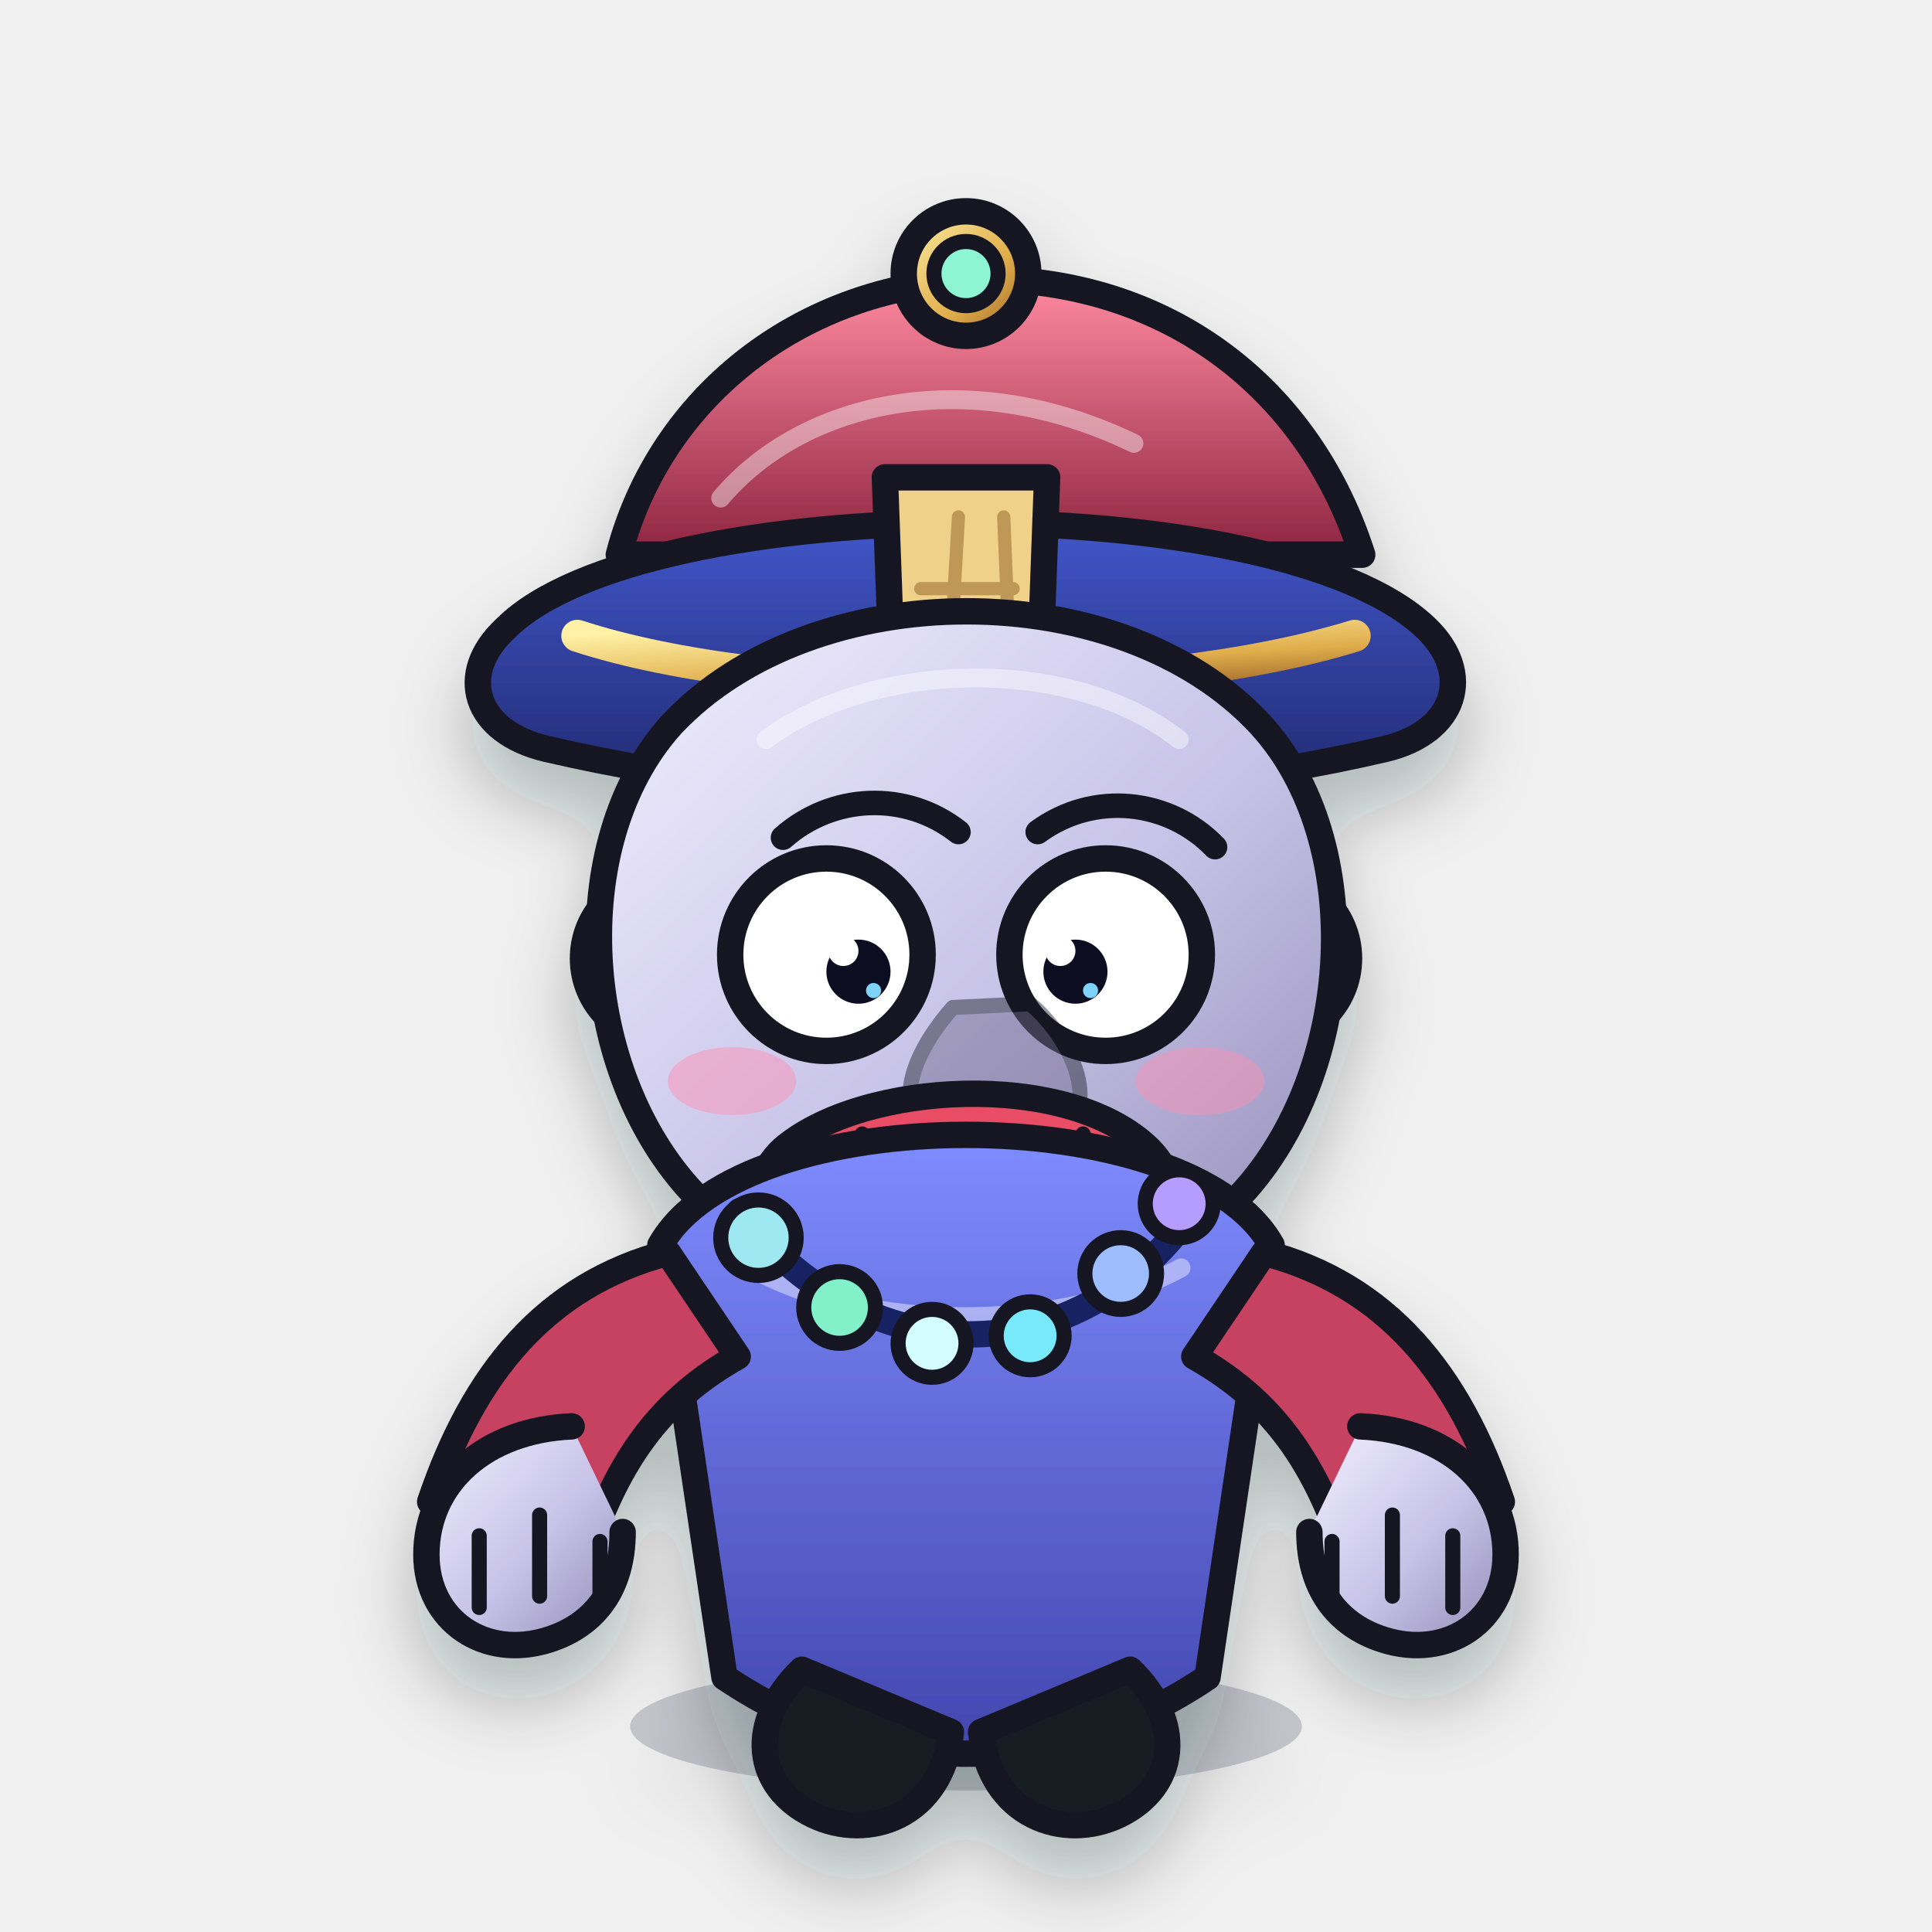
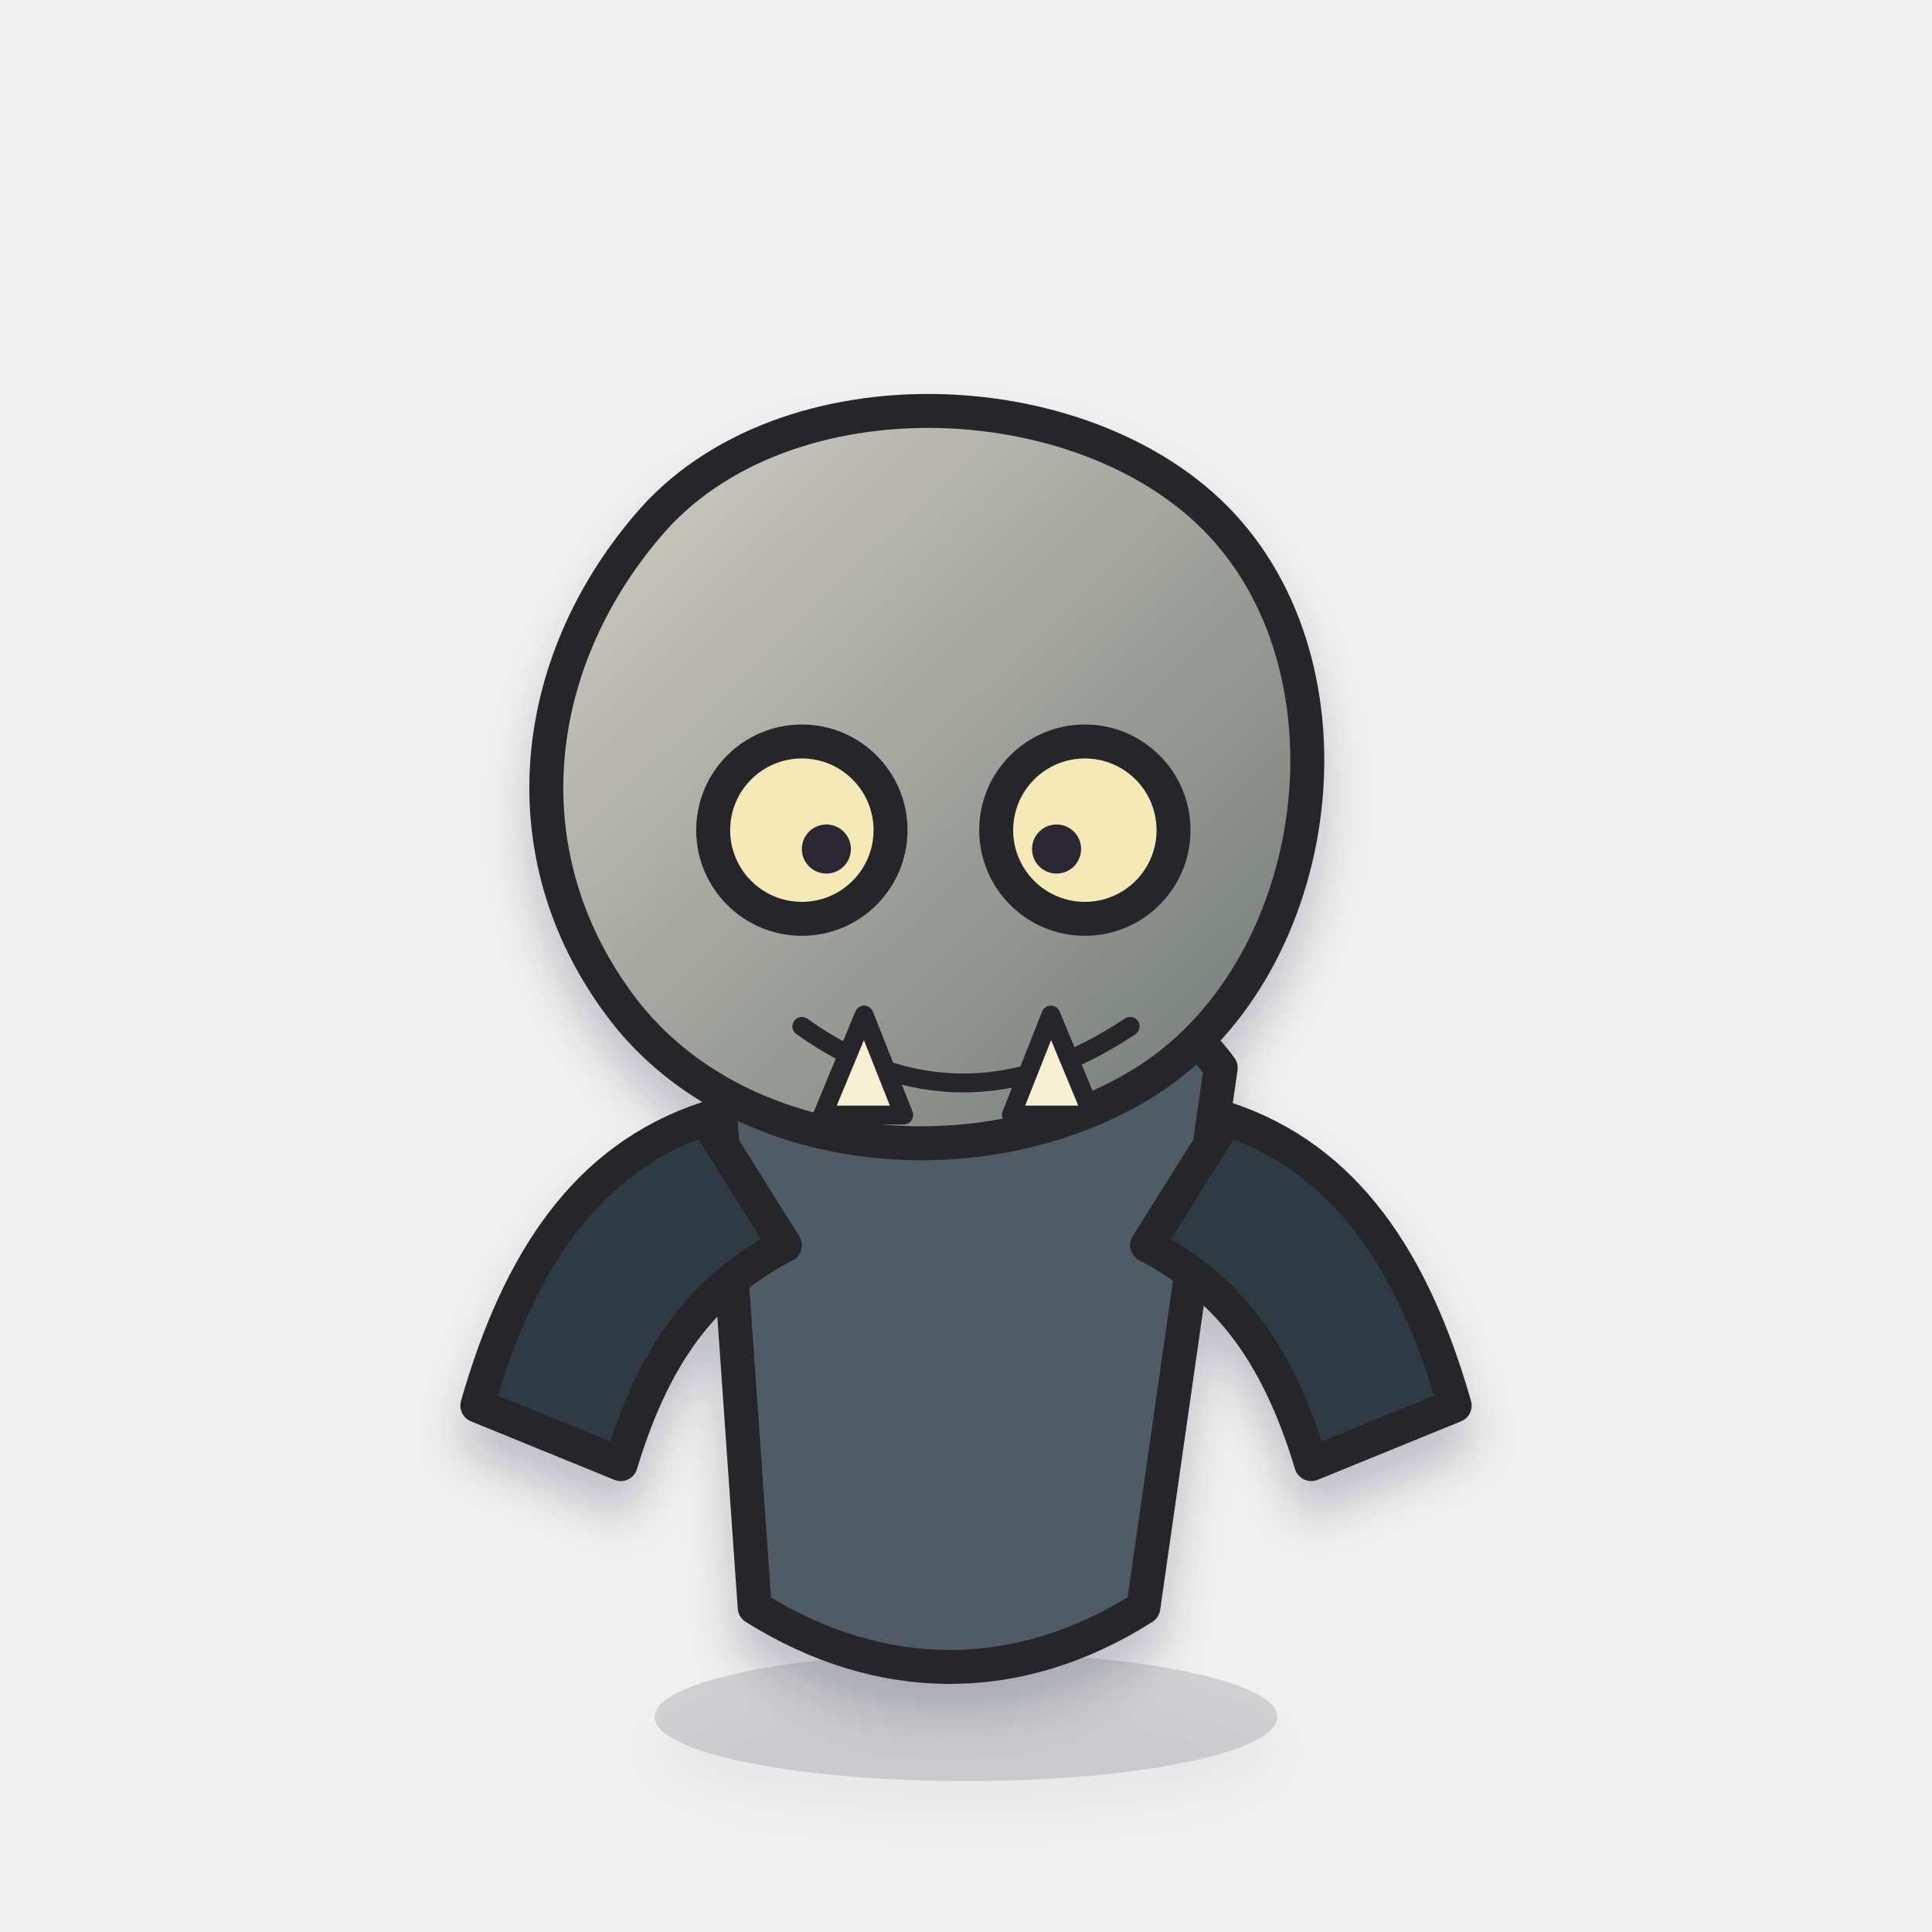
- <svg xmlns="http://www.w3.org/2000/svg" viewBox="0 0 1024 1024" role="img" aria-label="普通僵屍" class="chibi-no-bg premium-detail">
+ <svg xmlns="http://www.w3.org/2000/svg" viewBox="0 0 1024 1024" role="img" aria-label="normal" class="storybook-card-style v5-no-bg premium-detail">
  <defs>
-     <linearGradient id="skin" x1="0" y1="0" x2="1" y2="1">
-       <stop offset="0" stop-color="#f2f0ff" />
-       <stop offset=".55" stop-color="#c8c3e8" />
-       <stop offset="1" stop-color="#928bb6" />
+     <linearGradient id="gGreen" x1="0" y1="0" x2="1" y2="1">
+       <stop offset="0" stop-color="#c9e96b" />
+       <stop offset=".55" stop-color="#71b94d" />
+       <stop offset="1" stop-color="#2f6f38" />
    </linearGradient>
-     <linearGradient id="leaf" x1="0" y1="0" x2="1" y2="1">
-       <stop offset="0" stop-color="#d9f99d" />
-       <stop offset=".5" stop-color="#4ade80" />
-       <stop offset="1" stop-color="#15803d" />
+     <linearGradient id="gDarkGreen" x1="0" y1="0" x2="1" y2="1">
+       <stop offset="0" stop-color="#4a9b5a" />
+       <stop offset="1" stop-color="#1e4e32" />
    </linearGradient>
-     <linearGradient id="gold" x1="0" y1="0" x2="1" y2="1">
-       <stop offset="0" stop-color="#fff1a6" />
-       <stop offset=".6" stop-color="#e0ad4b" />
-       <stop offset="1" stop-color="#9a6227" />
+     <linearGradient id="gYellow" x1="0" y1="0" x2="1" y2="1">
+       <stop offset="0" stop-color="#fff08b" />
+       <stop offset="1" stop-color="#d6a43b" />
    </linearGradient>
-     <linearGradient id="robe" x1="0" y1="0" x2="0" y2="1">
-       <stop offset="0" stop-color="#7f8cff" />
-       <stop offset="1" stop-color="#4246ae" />
+     <linearGradient id="gBrown" x1="0" y1="0" x2="1" y2="1">
+       <stop offset="0" stop-color="#c78b54" />
+       <stop offset="1" stop-color="#6f4028" />
    </linearGradient>
-     <linearGradient id="red" x1="0" y1="0" x2="0" y2="1">
-       <stop offset="0" stop-color="#ff8aa0" />
-       <stop offset="1" stop-color="#8e2440" />
+     <linearGradient id="gRed" x1="0" y1="0" x2="1" y2="1">
+       <stop offset="0" stop-color="#ffcf4c" />
+       <stop offset=".45" stop-color="#df4a42" />
+       <stop offset="1" stop-color="#7a2730" />
    </linearGradient>
-     <linearGradient id="blue" x1="0" y1="0" x2="0" y2="1">
-       <stop offset="0" stop-color="#4156c9" />
-       <stop offset="1" stop-color="#202970" />
+     <linearGradient id="gZombie" x1="0" y1="0" x2="1" y2="1">
+       <stop offset="0" stop-color="#d4d0c6" />
+       <stop offset="1" stop-color="#6e7773" />
+     </linearGradient>
+     <linearGradient id="gCone" x1="0" y1="0" x2="0" y2="1">
+       <stop offset="0" stop-color="#ffc46a" />
+       <stop offset=".55" stop-color="#f36b21" />
+       <stop offset="1" stop-color="#9d3718" />
+     </linearGradient>
+     <linearGradient id="gMetal" x1="0" y1="0" x2="1" y2="1">
+       <stop offset="0" stop-color="#f1f5f9" />
+       <stop offset=".52" stop-color="#7d8997" />
+       <stop offset="1" stop-color="#2f3742" />
    </linearGradient>
    <filter id="shadow" x="-40%" y="-40%" width="180%" height="180%">
-       <feDropShadow dx="0" dy="24" stdDeviation="18" flood-color="#111827" flood-opacity=".25" />
+       <feDropShadow dx="0" dy="18" stdDeviation="12" flood-color="#111827" flood-opacity=".2" />
    </filter>
-     <filter id="glow" x="-80%" y="-80%" width="260%" height="260%">
-       <feGaussianBlur stdDeviation="10" result="b" />
-       <feMerge>
-         <feMergeNode in="b" />
-         <feMergeNode in="SourceGraphic" />
-       </feMerge>
-     </filter>
-     <style>.line{stroke:#171922;stroke-width:14;stroke-linecap:round;stroke-linejoin:round}.thin{stroke:#171922;stroke-width:8;stroke-linecap:round;stroke-linejoin:round}.soft{stroke:#fff;stroke-width:10;stroke-linecap:round;opacity:.42}.float{animation:bob 1.8s ease-in-out infinite alternate;transform-origin:512px 675px}.run{animation:run .72s ease-in-out infinite alternate;transform-origin:512px 700px}.blink{animation:blink 3.4s infinite;transform-origin:center}.shine{animation:shine 1.5s ease-in-out infinite alternate}.cheek{fill:#ff8fb1;opacity:.48}@keyframes bob{from{transform:translateY(7px)}to{transform:translateY(-8px)}}@keyframes run{from{transform:translateY(6px) rotate(-2deg)}to{transform:translateY(-7px) rotate(2deg)}}@keyframes blink{0%,92%,100%{transform:scaleY(1)}95%{transform:scaleY(.12)}}@keyframes shine{from{opacity:.45}to{opacity:1}}</style>
+     <style>.line{stroke:#27252a;stroke-width:18;stroke-linecap:round;stroke-linejoin:round}.thin{stroke:#27252a;stroke-width:10;stroke-linecap:round;stroke-linejoin:round}.soft{stroke:#fff7e8;stroke-width:12;stroke-linecap:round;opacity:.38}.bob{animation:bob 2s ease-in-out infinite alternate;transform-origin:512px 780px}.run{animation:run 1.25s ease-in-out infinite alternate;transform-origin:512px 780px}.blink{animation:blink 3.5s infinite;transform-origin:center}@keyframes bob{from{transform:translateY(7px)}to{transform:translateY(-7px)}}@keyframes run{from{transform:translate(-6px,5px) rotate(-3deg)}to{transform:translate(7px,-6px) rotate(3deg)}}@keyframes blink{0%,92%,100%{transform:scaleY(1)}95%{transform:scaleY(.12)}} </style>
  </defs>
-   <g class="run" filter="url(#shadow)">
-     <ellipse cx="512" cy="915" rx="178" ry="34" fill="#0f172a" opacity=".18" />
-     <path class="line" fill="url(#red)" d="M328 294c24-92 112-154 216-145 84 8 151 61 178 145z" />
-     <path class="soft" fill="none" d="M382 264c43-51 130-72 219-29" />
-     <path class="line" fill="url(#blue)" d="M268 333c73-73 409-76 488 0 25 24 16 55-22 64-142 33-302 33-444 0-39-9-48-40-22-64z" />
-     <path fill="none" stroke="url(#gold)" stroke-width="17" stroke-linecap="round" d="M306 337c104 34 302 34 412 0" />
-     <circle class="line" cx="512" cy="145" r="33" fill="url(#gold)" />
-     <circle class="thin" cx="512" cy="145" r="17" fill="#8df5d2" />
-     <path class="line" fill="#efd18a" d="M469 253h86l-7 191c-1 24-15 39-36 39s-35-15-36-39z" />
-     <path d="M488 312h49M490 365h45M508 274l-10 172M532 274l7 169" stroke="#976a31" stroke-width="7" stroke-linecap="round" opacity=".55" />
-     <circle class="line" cx="352" cy="508" r="43" fill="url(#skin)" />
-     <circle class="line" cx="672" cy="508" r="43" fill="url(#skin)" />
-     <path class="line" fill="url(#skin)" d="M356 384c75-80 238-80 312 0 57 62 50 184-10 249-68 74-220 74-290 0-61-64-69-186-12-249z" />
-     <path class="soft" fill="none" d="M406 392c56-42 162-45 219 0" />
-     <path d="M415 444c26-23 65-25 93-3M550 441c30-22 70-17 94 8" fill="none" stroke="#151922" stroke-width="13" stroke-linecap="round" />
-     <g class="blink">
-       <circle class="line" cx="438" cy="506" r="51" fill="#fff" />
-       <circle class="line" cx="586" cy="506" r="51" fill="#fff" />
-       <circle cx="455" cy="515" r="17" fill="#0b1020" />
-       <circle cx="570" cy="515" r="17" fill="#0b1020" />
-       <circle cx="447" cy="504" r="8" fill="#fff" />
-       <circle cx="562" cy="504" r="8" fill="#fff" />
-       <circle cx="463" cy="525" r="4" fill="#7dd3fc" />
-       <circle cx="578" cy="525" r="4" fill="#7dd3fc" />
-     </g>
-     <ellipse class="cheek" cx="388" cy="573" rx="34" ry="18" />
-     <ellipse class="cheek" cx="636" cy="573" rx="34" ry="18" />
-     <path class="thin" fill="#6f668c" opacity=".45" d="M505 534c-16 18-35 50-12 68 18 15 53 15 70 0 22-20 1-55-17-70z" />
-     <path class="line" fill="#e94d66" d="M415 609c42-36 151-42 194 0 24 24 15 65-20 82-44 22-110 21-153-1-35-18-45-59-21-81z" />
-     <path class="thin" fill="#fffaf0" d="M457 601l25 55h-50zM574 601l-25 55h50z" />
-     <path d="M466 674q47-16 92 0" fill="none" stroke="#a82740" stroke-width="7" stroke-linecap="round" />
-     <path class="line" fill="url(#robe)" d="M350 660c44-78 280-78 324 0l-34 229c-80 54-176 54-256 0z" />
-     <path class="soft" fill="none" d="M398 672c63 35 165 34 228 0" />
-     <path d="M392 642c65 86 178 88 240 0" fill="none" stroke="#172062" stroke-width="14" stroke-linecap="round" />
-     <g class="thin">
-       <circle cx="402" cy="656" r="20" fill="#9ee8f1" />
-       <circle cx="445" cy="693" r="19" fill="#82f0c8" />
-       <circle cx="494" cy="712" r="18" fill="#d3fcff" />
-       <circle cx="546" cy="708" r="18" fill="#78e8fb" />
-       <circle cx="594" cy="675" r="19" fill="#9dbdff" />
-       <circle cx="625" cy="638" r="18" fill="#b59cff" />
-     </g>
-     <path class="line" fill="#c74361" d="M354 664c-65 17-103 64-126 132l79 41c18-64 45-96 84-118z" />
-     <path class="line" fill="#c74361" d="M670 664c65 17 103 64 126 132l-79 41c-18-64-45-96-84-118z" />
-     <path class="line" fill="url(#skin)" d="M303 756c-46 2-77 30-77 68 0 35 31 56 65 45 25-8 39-28 39-57" />
-     <path class="line" fill="url(#skin)" d="M721 756c46 2 77 30 77 68 0 35-31 56-65 45-25-8-39-28-39-57" />
-     <path d="M254 814v38M286 803v43M318 817v34M738 803v43M770 814v38M706 817v34" class="thin" fill="none" />
-     <path class="line" fill="#171b24" d="M425 885c-29 28-25 62 6 77 29 14 68 1 73-44zM599 885c29 28 25 62-6 77-29 14-68 1-73-44z" />
+   <g class="bob" filter="url(#shadow)">
+     <ellipse cx="512" cy="910" rx="165" ry="34" fill="#1e293b" opacity=".16" />
+     <path class="line" fill="#4f5b66" d="M380 566c54-75 213-75 267 0l-41 286c-66 42-139 42-206 0z" />
+     <path class="line" fill="url(#gZombie)" d="M343 279c72-86 238-78 308 3 73 84 47 240-50 295-85 49-213 37-273-45-59-80-47-180 15-253z" />
+     <circle class="line" cx="425" cy="440" r="47" fill="#f5e9b8" />
+     <circle class="line" cx="575" cy="440" r="47" fill="#f5e9b8" />
+     <circle cx="438" cy="450" r="13" fill="#2b2630" />
+     <circle cx="560" cy="450" r="13" fill="#2b2630" />
+     <path class="thin" d="M425 544q84 60 174 0" fill="none" />
+     <path class="thin" fill="#f7f0d5" d="M458 538l21 53h-43zM557 538l-21 53h43z" />
+     <path class="line" fill="#2f3b45" d="M374 593c-63 21-99 75-121 152l76 31c19-63 47-95 87-116z" />
+     <path class="line" fill="#2f3b45" d="M650 593c63 21 99 75 121 152l-76 31c-19-63-47-95-87-116z" />
  </g>
</svg>
